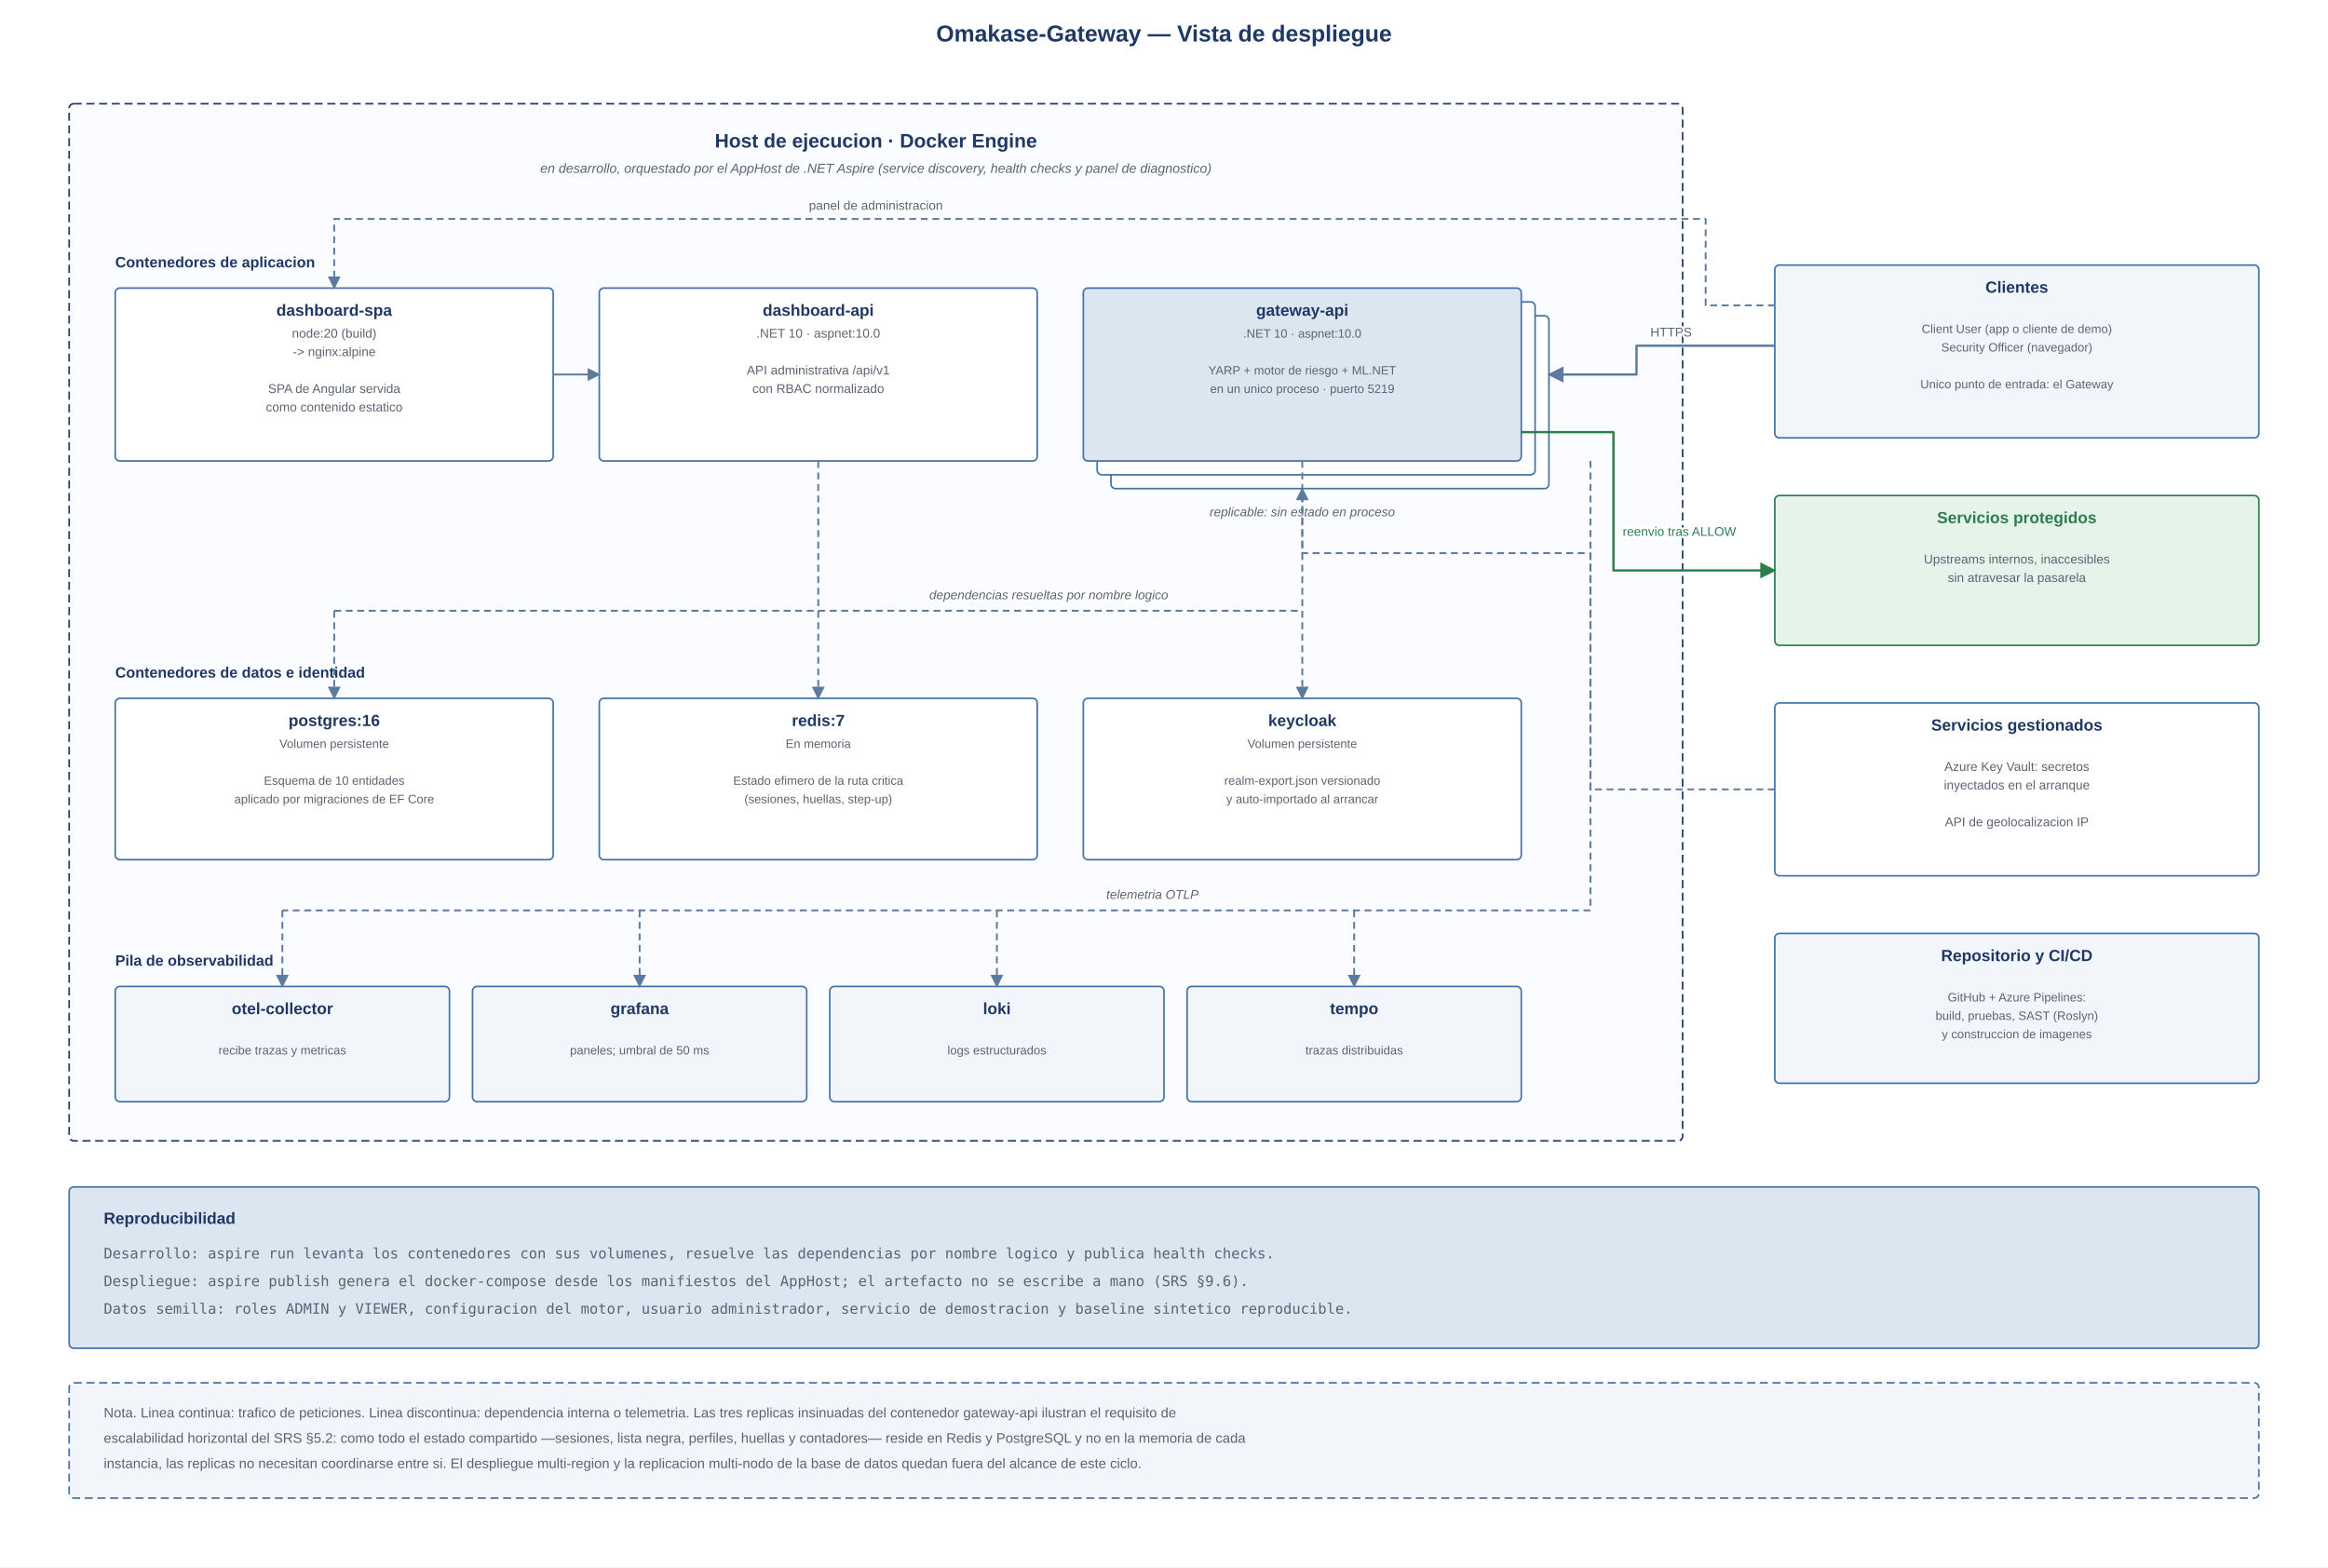
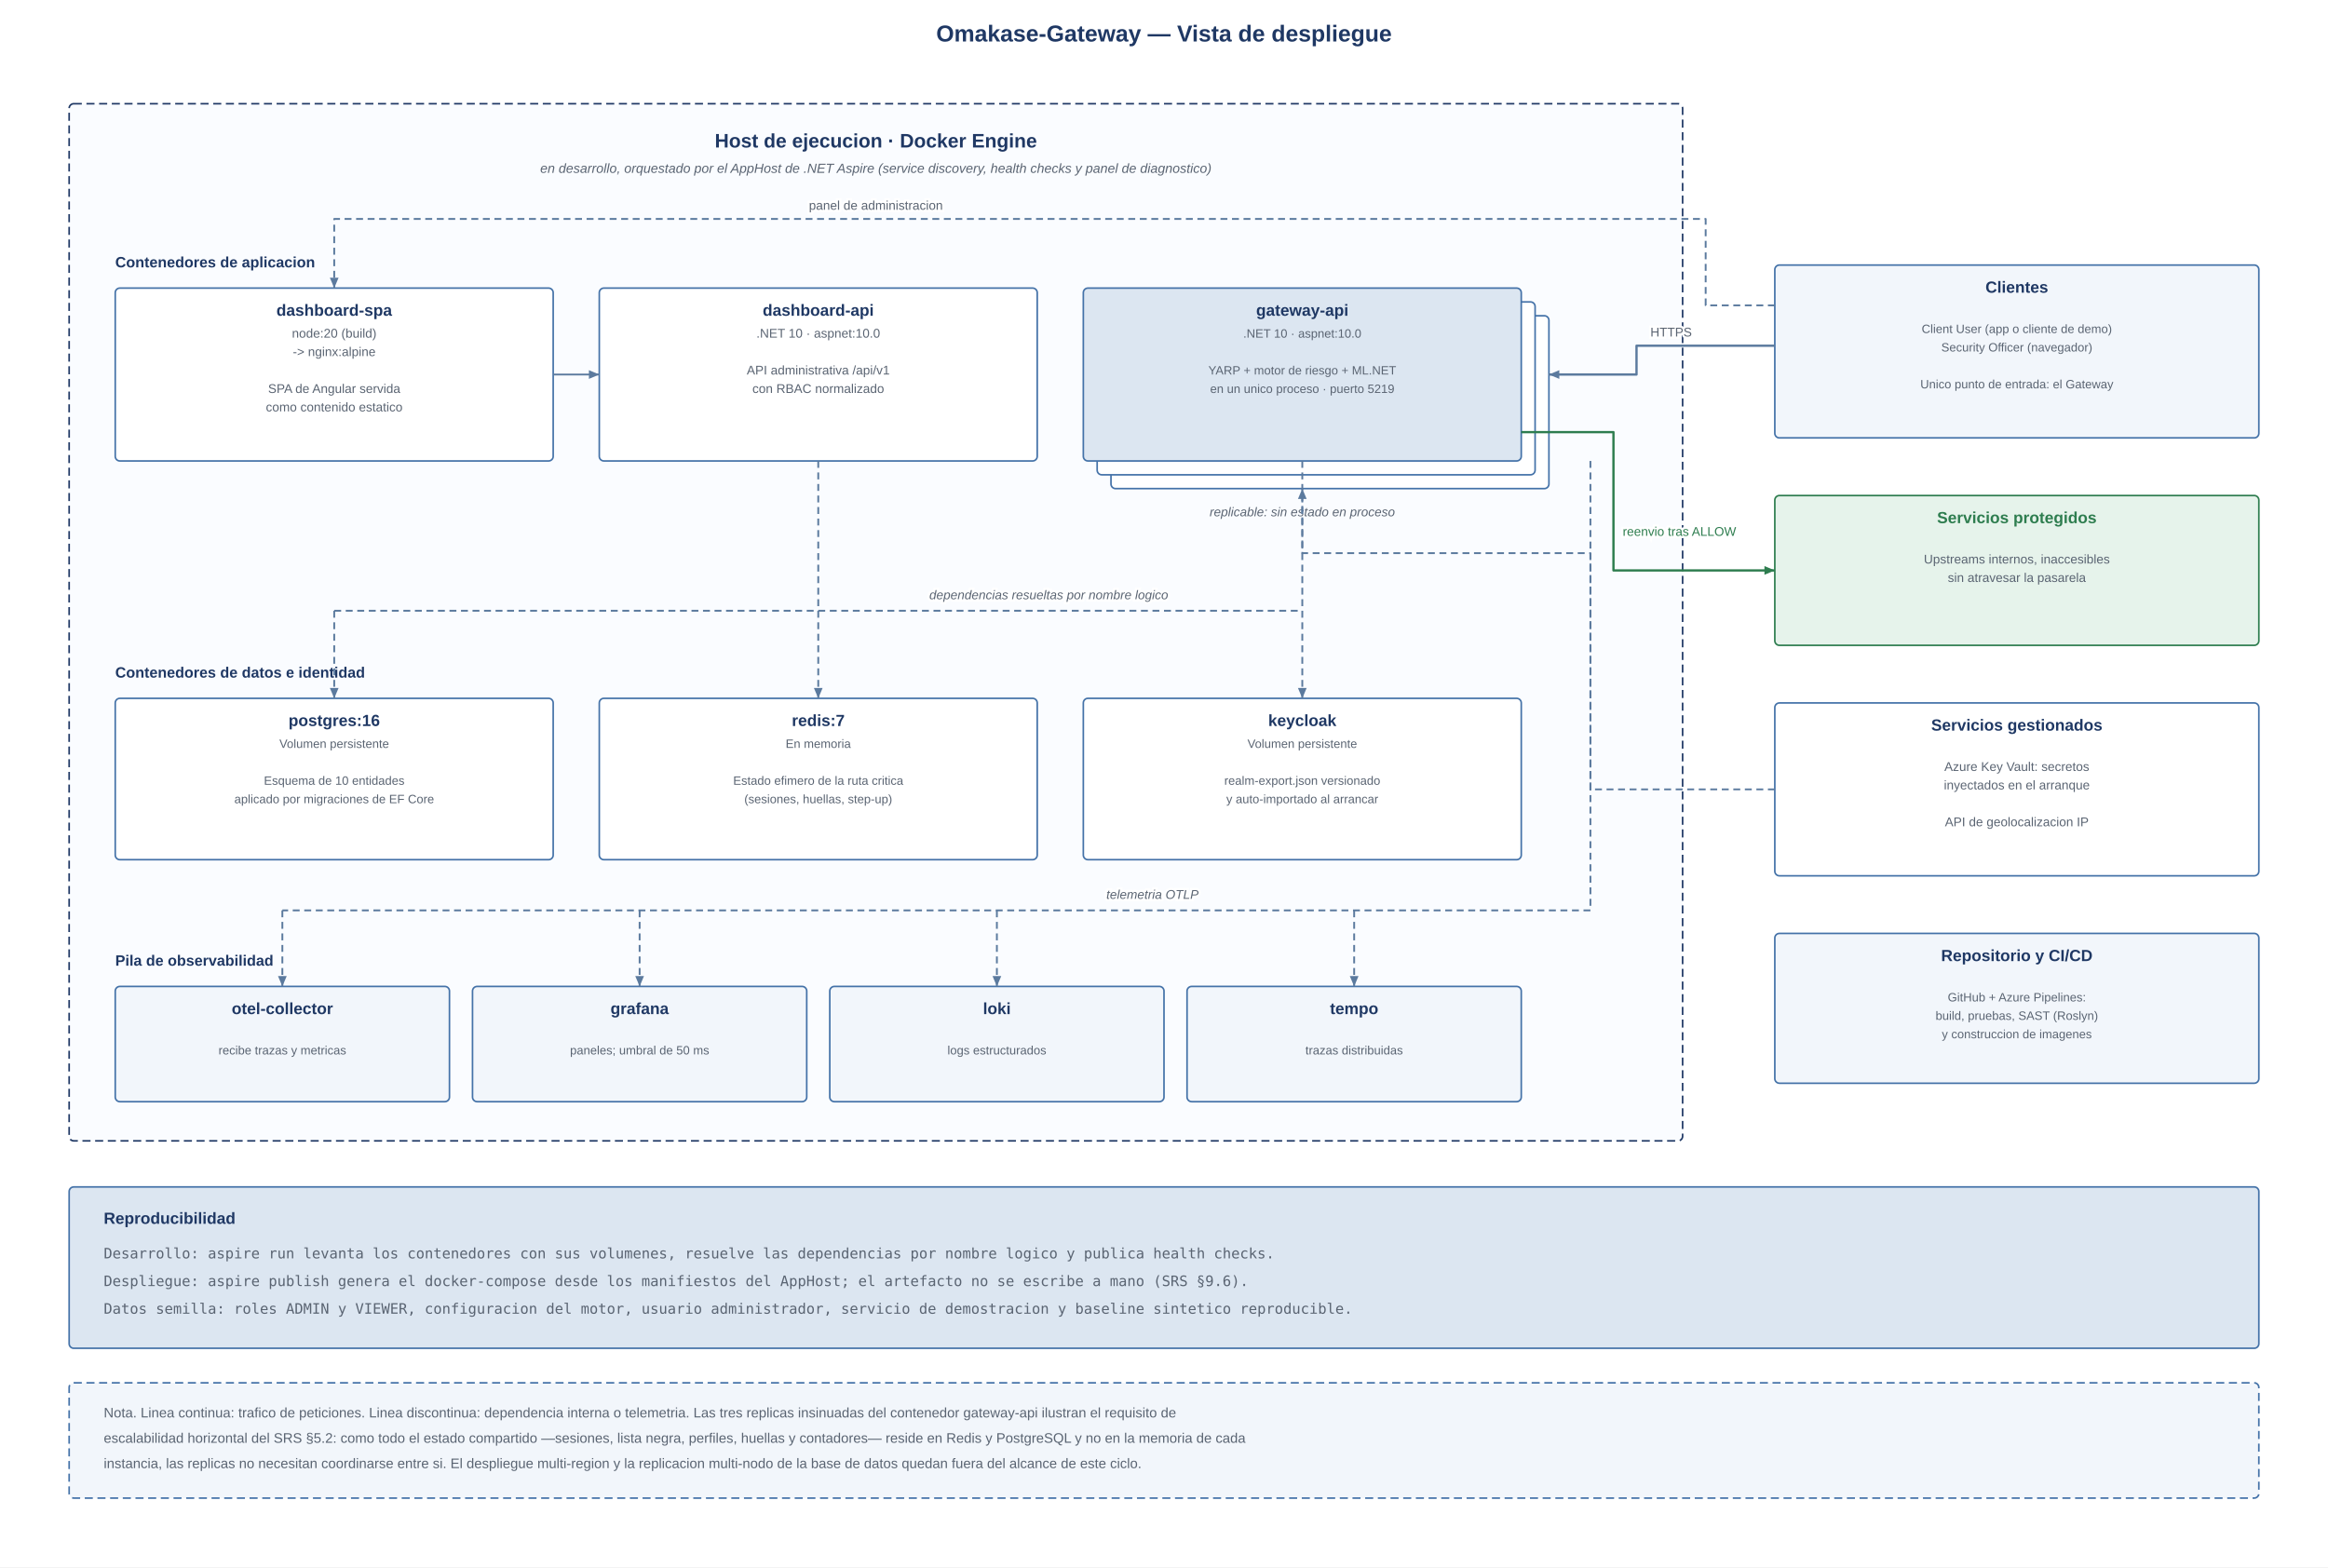
<svg xmlns="http://www.w3.org/2000/svg" viewBox="0 0 2020 1360" width="2020" height="1360">
  <rect width="2020" height="1360" fill="#FFFFFF" />
-   <defs>
-     <marker id="arrow-5B7A9E" viewBox="0 0 10 10" refX="9" refY="5" markerWidth="7" markerHeight="7" orient="auto-start-reverse">
-       <path d="M 0 0 L 10 5 L 0 10 z" fill="#5B7A9E" />
-     </marker>
-     <marker id="arrow-2E7D4F" viewBox="0 0 10 10" refX="9" refY="5" markerWidth="7" markerHeight="7" orient="auto-start-reverse">
-       <path d="M 0 0 L 10 5 L 0 10 z" fill="#2E7D4F" />
-     </marker>
-     <marker id="arrow-B47600" viewBox="0 0 10 10" refX="9" refY="5" markerWidth="7" markerHeight="7" orient="auto-start-reverse">
-       <path d="M 0 0 L 10 5 L 0 10 z" fill="#B47600" />
-     </marker>
-     <marker id="arrow-B3261E" viewBox="0 0 10 10" refX="9" refY="5" markerWidth="7" markerHeight="7" orient="auto-start-reverse">
-       <path d="M 0 0 L 10 5 L 0 10 z" fill="#B3261E" />
-     </marker>
-   </defs>
  <text x="1010.0" y="36" font-family="'Segoe UI', 'Calibri', Arial, sans-serif" font-size="20" font-weight="600" fill="#1F3864" text-anchor="middle">Omakase-Gateway — Vista de despliegue</text>
  <rect x="60" y="90" width="1400" height="900" fill="#FAFCFF" stroke="#1F3864" stroke-width="1.4" rx="4" stroke-dasharray="7 4" />
  <text x="760.0" y="114" font-family="'Segoe UI', 'Calibri', Arial, sans-serif" font-size="14" font-weight="600" fill="#1F3864" text-anchor="middle" />
  <text x="760" y="128" font-family="'Segoe UI', 'Calibri', Arial, sans-serif" font-size="17" font-weight="600" fill="#1F3864" text-anchor="middle">Host de ejecucion  ·  Docker Engine</text>
  <text x="760" y="150" font-family="'Segoe UI', 'Calibri', Arial, sans-serif" font-size="11.5" font-weight="400" fill="#5A6472" text-anchor="middle" font-style="italic">en desarrollo, orquestado por el AppHost de .NET Aspire (service discovery, health checks y panel de diagnostico)</text>
  <text x="100" y="232" font-family="'Segoe UI', 'Calibri', Arial, sans-serif" font-size="13" font-weight="600" fill="#1F3864" text-anchor="start">Contenedores de aplicacion</text>
  <rect x="100" y="250" width="380" height="150" fill="#FFFFFF" stroke="#4472A8" stroke-width="1.4" rx="4" />
  <text x="290.0" y="274" font-family="'Segoe UI', 'Calibri', Arial, sans-serif" font-size="14" font-weight="600" fill="#1F3864" text-anchor="middle">dashboard-spa</text>
  <text x="290.0" y="293" font-family="'Segoe UI', 'Calibri', Arial, sans-serif" font-size="11" fill="#5A6472" text-anchor="middle">node:20 (build)</text>
  <text x="290.0" y="309" font-family="'Segoe UI', 'Calibri', Arial, sans-serif" font-size="11" fill="#5A6472" text-anchor="middle">-&gt; nginx:alpine</text>
  <text x="290.0" y="325" font-family="'Segoe UI', 'Calibri', Arial, sans-serif" font-size="11" fill="#5A6472" text-anchor="middle" />
  <text x="290.0" y="341" font-family="'Segoe UI', 'Calibri', Arial, sans-serif" font-size="11" fill="#5A6472" text-anchor="middle">SPA de Angular servida</text>
  <text x="290.0" y="357" font-family="'Segoe UI', 'Calibri', Arial, sans-serif" font-size="11" fill="#5A6472" text-anchor="middle">como contenido estatico</text>
  <rect x="520" y="250" width="380" height="150" fill="#FFFFFF" stroke="#4472A8" stroke-width="1.4" rx="4" />
  <text x="710.0" y="274" font-family="'Segoe UI', 'Calibri', Arial, sans-serif" font-size="14" font-weight="600" fill="#1F3864" text-anchor="middle">dashboard-api</text>
  <text x="710.0" y="293" font-family="'Segoe UI', 'Calibri', Arial, sans-serif" font-size="11" fill="#5A6472" text-anchor="middle">.NET 10 · aspnet:10.0</text>
  <text x="710.0" y="309" font-family="'Segoe UI', 'Calibri', Arial, sans-serif" font-size="11" fill="#5A6472" text-anchor="middle" />
  <text x="710.0" y="325" font-family="'Segoe UI', 'Calibri', Arial, sans-serif" font-size="11" fill="#5A6472" text-anchor="middle">API administrativa /api/v1</text>
  <text x="710.0" y="341" font-family="'Segoe UI', 'Calibri', Arial, sans-serif" font-size="11" fill="#5A6472" text-anchor="middle">con RBAC normalizado</text>
  <rect x="964" y="274" width="380" height="150" fill="#FFFFFF" stroke="#4472A8" stroke-width="1.4" rx="4" />
  <text x="1154.0" y="298" font-family="'Segoe UI', 'Calibri', Arial, sans-serif" font-size="14" font-weight="600" fill="#1F3864" text-anchor="middle" />
  <rect x="952" y="262" width="380" height="150" fill="#FFFFFF" stroke="#4472A8" stroke-width="1.4" rx="4" />
  <text x="1142.0" y="286" font-family="'Segoe UI', 'Calibri', Arial, sans-serif" font-size="14" font-weight="600" fill="#1F3864" text-anchor="middle" />
  <rect x="940" y="250" width="380" height="150" fill="#DCE6F1" stroke="#4472A8" stroke-width="1.4" rx="4" />
  <text x="1130.0" y="274" font-family="'Segoe UI', 'Calibri', Arial, sans-serif" font-size="14" font-weight="600" fill="#1F3864" text-anchor="middle">gateway-api</text>
  <text x="1130.0" y="293" font-family="'Segoe UI', 'Calibri', Arial, sans-serif" font-size="10.5" fill="#5A6472" text-anchor="middle">.NET 10 · aspnet:10.0</text>
  <text x="1130.0" y="309" font-family="'Segoe UI', 'Calibri', Arial, sans-serif" font-size="10.5" fill="#5A6472" text-anchor="middle" />
  <text x="1130.0" y="325" font-family="'Segoe UI', 'Calibri', Arial, sans-serif" font-size="10.5" fill="#5A6472" text-anchor="middle">YARP + motor de riesgo + ML.NET</text>
  <text x="1130.0" y="341" font-family="'Segoe UI', 'Calibri', Arial, sans-serif" font-size="10.5" fill="#5A6472" text-anchor="middle">en un unico proceso  ·  puerto 5219</text>
  <text x="1130" y="448" font-family="'Segoe UI', 'Calibri', Arial, sans-serif" font-size="11" font-weight="400" fill="#5A6472" text-anchor="middle" font-style="italic">replicable: sin estado en proceso</text>
  <text x="100" y="588" font-family="'Segoe UI', 'Calibri', Arial, sans-serif" font-size="13" font-weight="600" fill="#1F3864" text-anchor="start">Contenedores de datos e identidad</text>
  <rect x="100" y="606" width="380" height="140" fill="#FFFFFF" stroke="#4472A8" stroke-width="1.4" rx="4" />
  <text x="290.0" y="630" font-family="'Segoe UI', 'Calibri', Arial, sans-serif" font-size="14" font-weight="600" fill="#1F3864" text-anchor="middle">postgres:16</text>
  <text x="290.0" y="649" font-family="'Segoe UI', 'Calibri', Arial, sans-serif" font-size="10.5" fill="#5A6472" text-anchor="middle">Volumen persistente</text>
  <text x="290.0" y="665" font-family="'Segoe UI', 'Calibri', Arial, sans-serif" font-size="10.5" fill="#5A6472" text-anchor="middle" />
  <text x="290.0" y="681" font-family="'Segoe UI', 'Calibri', Arial, sans-serif" font-size="10.5" fill="#5A6472" text-anchor="middle">Esquema de 10 entidades</text>
  <text x="290.0" y="697" font-family="'Segoe UI', 'Calibri', Arial, sans-serif" font-size="10.5" fill="#5A6472" text-anchor="middle">aplicado por migraciones de EF Core</text>
  <rect x="520" y="606" width="380" height="140" fill="#FFFFFF" stroke="#4472A8" stroke-width="1.4" rx="4" />
  <text x="710.0" y="630" font-family="'Segoe UI', 'Calibri', Arial, sans-serif" font-size="14" font-weight="600" fill="#1F3864" text-anchor="middle">redis:7</text>
  <text x="710.0" y="649" font-family="'Segoe UI', 'Calibri', Arial, sans-serif" font-size="10.5" fill="#5A6472" text-anchor="middle">En memoria</text>
  <text x="710.0" y="665" font-family="'Segoe UI', 'Calibri', Arial, sans-serif" font-size="10.5" fill="#5A6472" text-anchor="middle" />
  <text x="710.0" y="681" font-family="'Segoe UI', 'Calibri', Arial, sans-serif" font-size="10.5" fill="#5A6472" text-anchor="middle">Estado efimero de la ruta critica</text>
  <text x="710.0" y="697" font-family="'Segoe UI', 'Calibri', Arial, sans-serif" font-size="10.5" fill="#5A6472" text-anchor="middle">(sesiones, huellas, step-up)</text>
  <rect x="940" y="606" width="380" height="140" fill="#FFFFFF" stroke="#4472A8" stroke-width="1.4" rx="4" />
  <text x="1130.0" y="630" font-family="'Segoe UI', 'Calibri', Arial, sans-serif" font-size="14" font-weight="600" fill="#1F3864" text-anchor="middle">keycloak</text>
  <text x="1130.0" y="649" font-family="'Segoe UI', 'Calibri', Arial, sans-serif" font-size="10.5" fill="#5A6472" text-anchor="middle">Volumen persistente</text>
  <text x="1130.0" y="665" font-family="'Segoe UI', 'Calibri', Arial, sans-serif" font-size="10.5" fill="#5A6472" text-anchor="middle" />
  <text x="1130.0" y="681" font-family="'Segoe UI', 'Calibri', Arial, sans-serif" font-size="10.5" fill="#5A6472" text-anchor="middle">realm-export.json versionado</text>
  <text x="1130.0" y="697" font-family="'Segoe UI', 'Calibri', Arial, sans-serif" font-size="10.5" fill="#5A6472" text-anchor="middle">y auto-importado al arrancar</text>
  <text x="100" y="838" font-family="'Segoe UI', 'Calibri', Arial, sans-serif" font-size="13" font-weight="600" fill="#1F3864" text-anchor="start">Pila de observabilidad</text>
  <rect x="100" y="856" width="290" height="100" fill="#F2F6FB" stroke="#4472A8" stroke-width="1.4" rx="4" />
  <text x="245.0" y="880" font-family="'Segoe UI', 'Calibri', Arial, sans-serif" font-size="14" font-weight="600" fill="#1F3864" text-anchor="middle">otel-collector</text>
  <text x="245.0" y="899" font-family="'Segoe UI', 'Calibri', Arial, sans-serif" font-size="10.5" fill="#5A6472" text-anchor="middle" />
  <text x="245.0" y="915" font-family="'Segoe UI', 'Calibri', Arial, sans-serif" font-size="10.5" fill="#5A6472" text-anchor="middle">recibe trazas y metricas</text>
  <rect x="410" y="856" width="290" height="100" fill="#F2F6FB" stroke="#4472A8" stroke-width="1.4" rx="4" />
  <text x="555.0" y="880" font-family="'Segoe UI', 'Calibri', Arial, sans-serif" font-size="14" font-weight="600" fill="#1F3864" text-anchor="middle">grafana</text>
  <text x="555.0" y="899" font-family="'Segoe UI', 'Calibri', Arial, sans-serif" font-size="10.5" fill="#5A6472" text-anchor="middle" />
  <text x="555.0" y="915" font-family="'Segoe UI', 'Calibri', Arial, sans-serif" font-size="10.5" fill="#5A6472" text-anchor="middle">paneles; umbral de 50 ms</text>
  <rect x="720" y="856" width="290" height="100" fill="#F2F6FB" stroke="#4472A8" stroke-width="1.4" rx="4" />
  <text x="865.0" y="880" font-family="'Segoe UI', 'Calibri', Arial, sans-serif" font-size="14" font-weight="600" fill="#1F3864" text-anchor="middle">loki</text>
  <text x="865.0" y="899" font-family="'Segoe UI', 'Calibri', Arial, sans-serif" font-size="10.5" fill="#5A6472" text-anchor="middle" />
  <text x="865.0" y="915" font-family="'Segoe UI', 'Calibri', Arial, sans-serif" font-size="10.5" fill="#5A6472" text-anchor="middle">logs estructurados</text>
  <rect x="1030" y="856" width="290" height="100" fill="#F2F6FB" stroke="#4472A8" stroke-width="1.4" rx="4" />
  <text x="1175.0" y="880" font-family="'Segoe UI', 'Calibri', Arial, sans-serif" font-size="14" font-weight="600" fill="#1F3864" text-anchor="middle">tempo</text>
  <text x="1175.0" y="899" font-family="'Segoe UI', 'Calibri', Arial, sans-serif" font-size="10.5" fill="#5A6472" text-anchor="middle" />
  <text x="1175.0" y="915" font-family="'Segoe UI', 'Calibri', Arial, sans-serif" font-size="10.5" fill="#5A6472" text-anchor="middle">trazas distribuidas</text>
  <rect x="1540" y="230" width="420" height="150" fill="#F2F6FB" stroke="#4472A8" stroke-width="1.4" rx="4" />
  <text x="1750.0" y="254" font-family="'Segoe UI', 'Calibri', Arial, sans-serif" font-size="14" font-weight="600" fill="#1F3864" text-anchor="middle">Clientes</text>
  <text x="1750.0" y="273" font-family="'Segoe UI', 'Calibri', Arial, sans-serif" font-size="10.5" fill="#5A6472" text-anchor="middle" />
  <text x="1750.0" y="289" font-family="'Segoe UI', 'Calibri', Arial, sans-serif" font-size="10.5" fill="#5A6472" text-anchor="middle">Client User (app o cliente de demo)</text>
  <text x="1750.0" y="305" font-family="'Segoe UI', 'Calibri', Arial, sans-serif" font-size="10.5" fill="#5A6472" text-anchor="middle">Security Officer (navegador)</text>
  <text x="1750.0" y="321" font-family="'Segoe UI', 'Calibri', Arial, sans-serif" font-size="10.5" fill="#5A6472" text-anchor="middle" />
  <text x="1750.0" y="337" font-family="'Segoe UI', 'Calibri', Arial, sans-serif" font-size="10.5" fill="#5A6472" text-anchor="middle">Unico punto de entrada: el Gateway</text>
  <rect x="1540" y="430" width="420" height="130" fill="#E6F3EB" stroke="#2E7D4F" stroke-width="1.4" rx="4" />
  <text x="1750.0" y="454" font-family="'Segoe UI', 'Calibri', Arial, sans-serif" font-size="14" font-weight="600" fill="#2E7D4F" text-anchor="middle">Servicios protegidos</text>
  <text x="1750.0" y="473" font-family="'Segoe UI', 'Calibri', Arial, sans-serif" font-size="11" fill="#5A6472" text-anchor="middle" />
  <text x="1750.0" y="489" font-family="'Segoe UI', 'Calibri', Arial, sans-serif" font-size="11" fill="#5A6472" text-anchor="middle">Upstreams internos, inaccesibles</text>
  <text x="1750.0" y="505" font-family="'Segoe UI', 'Calibri', Arial, sans-serif" font-size="11" fill="#5A6472" text-anchor="middle">sin atravesar la pasarela</text>
  <rect x="1540" y="610" width="420" height="150" fill="#FFFFFF" stroke="#4472A8" stroke-width="1.4" rx="4" />
  <text x="1750.0" y="634" font-family="'Segoe UI', 'Calibri', Arial, sans-serif" font-size="14" font-weight="600" fill="#1F3864" text-anchor="middle">Servicios gestionados</text>
  <text x="1750.0" y="653" font-family="'Segoe UI', 'Calibri', Arial, sans-serif" font-size="11" fill="#5A6472" text-anchor="middle" />
  <text x="1750.0" y="669" font-family="'Segoe UI', 'Calibri', Arial, sans-serif" font-size="11" fill="#5A6472" text-anchor="middle">Azure Key Vault: secretos</text>
  <text x="1750.0" y="685" font-family="'Segoe UI', 'Calibri', Arial, sans-serif" font-size="11" fill="#5A6472" text-anchor="middle">inyectados en el arranque</text>
  <text x="1750.0" y="701" font-family="'Segoe UI', 'Calibri', Arial, sans-serif" font-size="11" fill="#5A6472" text-anchor="middle" />
  <text x="1750.0" y="717" font-family="'Segoe UI', 'Calibri', Arial, sans-serif" font-size="11" fill="#5A6472" text-anchor="middle">API de geolocalizacion IP</text>
  <rect x="1540" y="810" width="420" height="130" fill="#F2F6FB" stroke="#4472A8" stroke-width="1.4" rx="4" />
  <text x="1750.0" y="834" font-family="'Segoe UI', 'Calibri', Arial, sans-serif" font-size="14" font-weight="600" fill="#1F3864" text-anchor="middle">Repositorio y CI/CD</text>
  <text x="1750.0" y="853" font-family="'Segoe UI', 'Calibri', Arial, sans-serif" font-size="10.5" fill="#5A6472" text-anchor="middle" />
  <text x="1750.0" y="869" font-family="'Segoe UI', 'Calibri', Arial, sans-serif" font-size="10.5" fill="#5A6472" text-anchor="middle">GitHub + Azure Pipelines:</text>
  <text x="1750.0" y="885" font-family="'Segoe UI', 'Calibri', Arial, sans-serif" font-size="10.5" fill="#5A6472" text-anchor="middle">build, pruebas, SAST (Roslyn)</text>
  <text x="1750.0" y="901" font-family="'Segoe UI', 'Calibri', Arial, sans-serif" font-size="10.5" fill="#5A6472" text-anchor="middle">y construccion de imagenes</text>
-   <path d="M 1540 300 L 1420 300 L 1420 325 L 1344 325" fill="none" stroke="#5B7A9E" stroke-width="2" stroke-linejoin="round" marker-end="url(#arrow-5B7A9E)" />
+   <path d="M 1540 300 L 1420 300 L 1420 325 L 1344 325" fill="none" stroke="#5B7A9E" stroke-width="2" stroke-linejoin="round" />
+   <path d="M 1344 325 L 1353.0 321.22 L 1353.0 328.78 z" fill="#5B7A9E" stroke="none" />
  <text x="1432" y="292" font-family="'Segoe UI', 'Calibri', Arial, sans-serif" font-size="11" font-weight="400" text-anchor="start" stroke="#FFFFFF" stroke-width="4" paint-order="stroke" fill="#5A6472">HTTPS</text>
-   <path d="M 1540 265 L 1480 265 L 1480 190 L 290 190 L 290 250" fill="none" stroke="#5B7A9E" stroke-width="1.6" stroke-dasharray="6 4" stroke-linejoin="round" marker-end="url(#arrow-5B7A9E)" />
+   <path d="M 1540 265 L 1480 265 L 1480 190 L 290 190 L 290 250" fill="none" stroke="#5B7A9E" stroke-width="1.6" stroke-dasharray="6 4" stroke-linejoin="round" />
+   <path d="M 290 250 L 286.22 241.0 L 293.78 241.0 z" fill="#5B7A9E" stroke="none" />
  <text x="760" y="182" font-family="'Segoe UI', 'Calibri', Arial, sans-serif" font-size="11" font-weight="400" text-anchor="middle" stroke="#FFFFFF" stroke-width="4" paint-order="stroke" fill="#5A6472">panel de administracion</text>
-   <path d="M 480 325 L 520 325" fill="none" stroke="#5B7A9E" stroke-width="1.6" stroke-linejoin="round" marker-end="url(#arrow-5B7A9E)" />
-   <path d="M 1320 375 L 1400 375 L 1400 495 L 1540 495" fill="none" stroke="#2E7D4F" stroke-width="2" stroke-linejoin="round" marker-end="url(#arrow-2E7D4F)" />
+   <path d="M 480 325 L 520 325" fill="none" stroke="#5B7A9E" stroke-width="1.6" stroke-linejoin="round" />
+   <path d="M 520 325 L 511.0 328.78 L 511.0 321.22 z" fill="#5B7A9E" stroke="none" />
+   <path d="M 1320 375 L 1400 375 L 1400 495 L 1540 495" fill="none" stroke="#2E7D4F" stroke-width="2" stroke-linejoin="round" />
+   <path d="M 1540 495 L 1531.0 498.78 L 1531.0 491.22 z" fill="#2E7D4F" stroke="none" />
  <text x="1408" y="465" font-family="'Segoe UI', 'Calibri', Arial, sans-serif" font-size="11" font-weight="400" text-anchor="start" stroke="#FFFFFF" stroke-width="4" paint-order="stroke" fill="#2E7D4F">reenvio tras ALLOW</text>
-   <path d="M 1540 685 L 1380 685 L 1380 480 L 1130 480 L 1130 424" fill="none" stroke="#5B7A9E" stroke-width="1.6" stroke-dasharray="6 4" stroke-linejoin="round" marker-end="url(#arrow-5B7A9E)" />
+   <path d="M 1540 685 L 1380 685 L 1380 480 L 1130 480 L 1130 424" fill="none" stroke="#5B7A9E" stroke-width="1.6" stroke-dasharray="6 4" stroke-linejoin="round" />
+   <path d="M 1130 424 L 1133.78 433.0 L 1126.22 433.0 z" fill="#5B7A9E" stroke="none" />
  <path d="M 710 400 L 710 530" fill="none" stroke="#5B7A9E" stroke-width="1.6" stroke-dasharray="6 4" stroke-linejoin="round" />
  <path d="M 1130 400 L 1130 480" fill="none" stroke="#5B7A9E" stroke-width="1.6" stroke-dasharray="6 4" stroke-linejoin="round" />
  <path d="M 1130 480 L 1130 530" fill="none" stroke="#5B7A9E" stroke-width="1.6" stroke-dasharray="6 4" stroke-linejoin="round" />
  <path d="M 290 530 L 1130 530" fill="none" stroke="#5B7A9E" stroke-width="1.6" stroke-dasharray="6 4" stroke-linejoin="round" />
-   <path d="M 290 530 L 290 606" fill="none" stroke="#5B7A9E" stroke-width="1.6" stroke-dasharray="6 4" stroke-linejoin="round" marker-end="url(#arrow-5B7A9E)" />
-   <path d="M 710 530 L 710 606" fill="none" stroke="#5B7A9E" stroke-width="1.6" stroke-dasharray="6 4" stroke-linejoin="round" marker-end="url(#arrow-5B7A9E)" />
-   <path d="M 1130 530 L 1130 606" fill="none" stroke="#5B7A9E" stroke-width="1.6" stroke-dasharray="6 4" stroke-linejoin="round" marker-end="url(#arrow-5B7A9E)" />
+   <path d="M 290 530 L 290 606" fill="none" stroke="#5B7A9E" stroke-width="1.6" stroke-dasharray="6 4" stroke-linejoin="round" />
+   <path d="M 290 606 L 286.22 597.0 L 293.78 597.0 z" fill="#5B7A9E" stroke="none" />
+   <path d="M 710 530 L 710 606" fill="none" stroke="#5B7A9E" stroke-width="1.6" stroke-dasharray="6 4" stroke-linejoin="round" />
+   <path d="M 710 606 L 706.22 597.0 L 713.78 597.0 z" fill="#5B7A9E" stroke="none" />
+   <path d="M 1130 530 L 1130 606" fill="none" stroke="#5B7A9E" stroke-width="1.6" stroke-dasharray="6 4" stroke-linejoin="round" />
+   <path d="M 1130 606 L 1126.22 597.0 L 1133.78 597.0 z" fill="#5B7A9E" stroke="none" />
  <text x="910" y="520" font-family="'Segoe UI', 'Calibri', Arial, sans-serif" font-size="11" font-weight="400" text-anchor="middle" stroke="#FFFFFF" stroke-width="4" paint-order="stroke" font-style="italic" fill="#5A6472">dependencias resueltas por nombre logico</text>
  <path d="M 1380 400 L 1380 790" fill="none" stroke="#5B7A9E" stroke-width="1.6" stroke-dasharray="6 4" stroke-linejoin="round" />
  <path d="M 1380 790 L 245 790" fill="none" stroke="#5B7A9E" stroke-width="1.6" stroke-dasharray="6 4" stroke-linejoin="round" />
-   <path d="M 245 790 L 245 856" fill="none" stroke="#5B7A9E" stroke-width="1.6" stroke-dasharray="6 4" stroke-linejoin="round" marker-end="url(#arrow-5B7A9E)" />
-   <path d="M 555 790 L 555 856" fill="none" stroke="#5B7A9E" stroke-width="1.6" stroke-dasharray="6 4" stroke-linejoin="round" marker-end="url(#arrow-5B7A9E)" />
-   <path d="M 865 790 L 865 856" fill="none" stroke="#5B7A9E" stroke-width="1.6" stroke-dasharray="6 4" stroke-linejoin="round" marker-end="url(#arrow-5B7A9E)" />
-   <path d="M 1175 790 L 1175 856" fill="none" stroke="#5B7A9E" stroke-width="1.6" stroke-dasharray="6 4" stroke-linejoin="round" marker-end="url(#arrow-5B7A9E)" />
+   <path d="M 245 790 L 245 856" fill="none" stroke="#5B7A9E" stroke-width="1.6" stroke-dasharray="6 4" stroke-linejoin="round" />
+   <path d="M 245 856 L 241.22 847.0 L 248.78 847.0 z" fill="#5B7A9E" stroke="none" />
+   <path d="M 555 790 L 555 856" fill="none" stroke="#5B7A9E" stroke-width="1.6" stroke-dasharray="6 4" stroke-linejoin="round" />
+   <path d="M 555 856 L 551.22 847.0 L 558.78 847.0 z" fill="#5B7A9E" stroke="none" />
+   <path d="M 865 790 L 865 856" fill="none" stroke="#5B7A9E" stroke-width="1.6" stroke-dasharray="6 4" stroke-linejoin="round" />
+   <path d="M 865 856 L 861.22 847.0 L 868.78 847.0 z" fill="#5B7A9E" stroke="none" />
+   <path d="M 1175 790 L 1175 856" fill="none" stroke="#5B7A9E" stroke-width="1.6" stroke-dasharray="6 4" stroke-linejoin="round" />
+   <path d="M 1175 856 L 1171.22 847.0 L 1178.78 847.0 z" fill="#5B7A9E" stroke="none" />
  <text x="1000" y="780" font-family="'Segoe UI', 'Calibri', Arial, sans-serif" font-size="11" font-weight="400" text-anchor="middle" stroke="#FFFFFF" stroke-width="4" paint-order="stroke" font-style="italic" fill="#5A6472">telemetria OTLP</text>
  <rect x="60" y="1030" width="1900" height="140" fill="#DCE6F1" stroke="#4472A8" stroke-width="1.4" rx="4" />
  <text x="1010.0" y="1054" font-family="'Segoe UI', 'Calibri', Arial, sans-serif" font-size="14" font-weight="600" fill="#1F3864" text-anchor="middle" />
  <text x="90" y="1062" font-family="'Segoe UI', 'Calibri', Arial, sans-serif" font-size="14" font-weight="600" fill="#1F3864" text-anchor="start">Reproducibilidad</text>
  <text x="90" y="1092" font-family="'Consolas', 'Cascadia Mono', monospace" font-size="12.5" font-weight="400" fill="#5A6472" text-anchor="start">Desarrollo:     aspire run        levanta los contenedores con sus volumenes, resuelve las dependencias por nombre logico y publica health checks.</text>
  <text x="90" y="1116" font-family="'Consolas', 'Cascadia Mono', monospace" font-size="12.5" font-weight="400" fill="#5A6472" text-anchor="start">Despliegue:     aspire publish    genera el docker-compose desde los manifiestos del AppHost; el artefacto no se escribe a mano (SRS §9.6).</text>
  <text x="90" y="1140" font-family="'Consolas', 'Cascadia Mono', monospace" font-size="12.5" font-weight="400" fill="#5A6472" text-anchor="start">Datos semilla:  roles ADMIN y VIEWER, configuracion del motor, usuario administrador, servicio de demostracion y baseline sintetico reproducible.</text>
  <rect x="60" y="1200" width="1900" height="100" fill="#F2F6FB" stroke="#4472A8" stroke-width="1.4" rx="4" stroke-dasharray="7 4" />
  <text x="1010.0" y="1224" font-family="'Segoe UI', 'Calibri', Arial, sans-serif" font-size="14" font-weight="600" fill="#1F3864" text-anchor="middle" />
  <text x="90" y="1230" font-family="'Segoe UI', 'Calibri', Arial, sans-serif" font-size="12" font-weight="400" fill="#5A6472" text-anchor="start">Nota. Linea continua: trafico de peticiones. Linea discontinua: dependencia interna o telemetria. Las tres replicas insinuadas del contenedor gateway-api ilustran el requisito de</text>
  <text x="90" y="1252" font-family="'Segoe UI', 'Calibri', Arial, sans-serif" font-size="12" font-weight="400" fill="#5A6472" text-anchor="start">escalabilidad horizontal del SRS §5.2: como todo el estado compartido —sesiones, lista negra, perfiles, huellas y contadores— reside en Redis y PostgreSQL y no en la memoria de cada</text>
  <text x="90" y="1274" font-family="'Segoe UI', 'Calibri', Arial, sans-serif" font-size="12" font-weight="400" fill="#5A6472" text-anchor="start">instancia, las replicas no necesitan coordinarse entre si. El despliegue multi-region y la replicacion multi-nodo de la base de datos quedan fuera del alcance de este ciclo.</text>
</svg>
